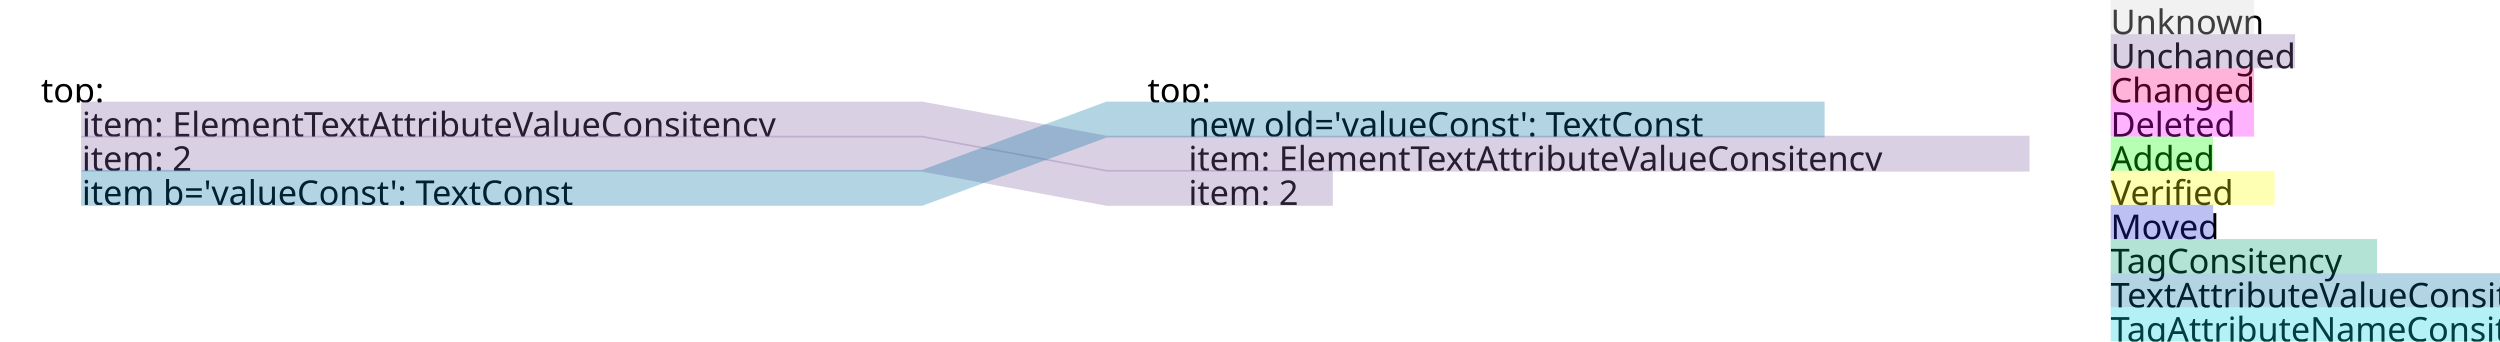
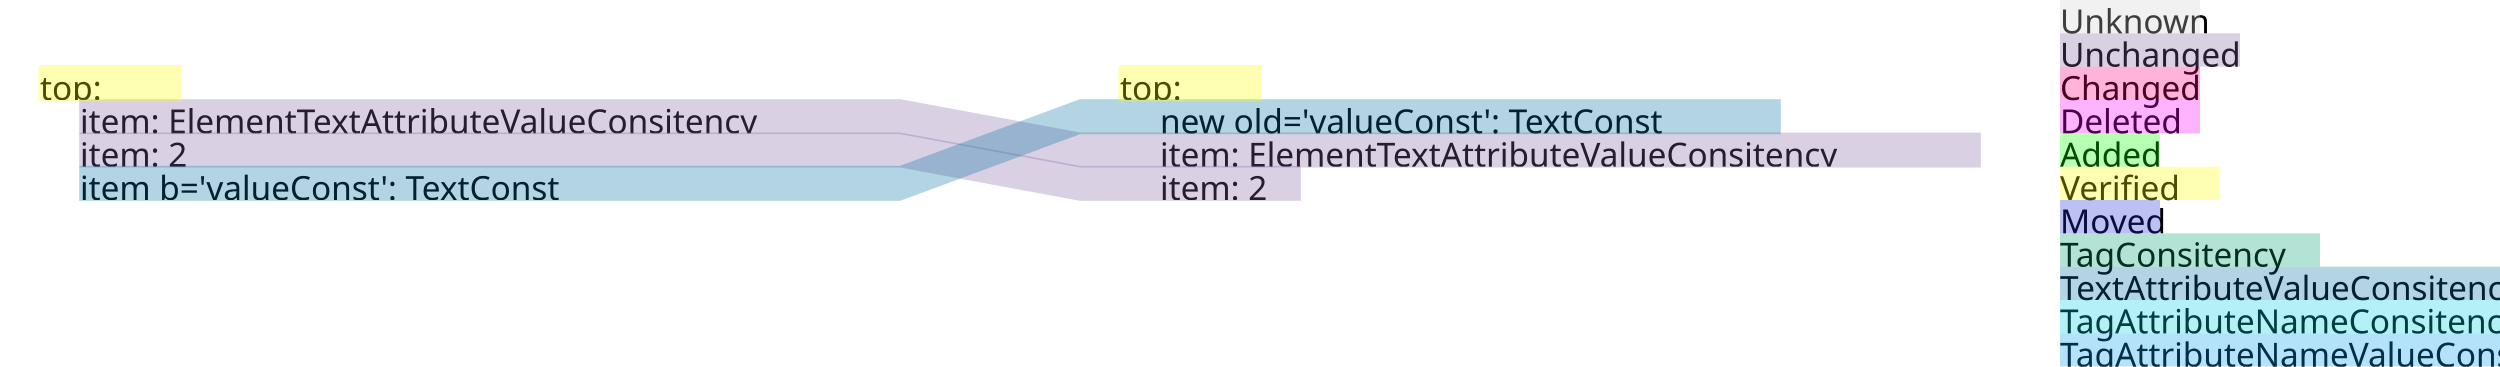
- <svg xmlns="http://www.w3.org/2000/svg" baseProfile="full" height="100.0" version="1.1" viewBox="0,0,732.0,100.0" width="732.0">
+ <svg xmlns="http://www.w3.org/2000/svg" baseProfile="full" height="110.0" version="1.1" viewBox="0,0,750.0,110.0" width="750.0">
  <defs />
  <svg baseProfile="full" height="100%" version="1.1" width="100%" x="0" y="0">
    <defs />
    <svg height="10.0" viewBox="0,0,42.0,10.0" width="42.0" x="12.0" y="20.0">
      <defs />
      <text font-family="Lucida Console" font-size="10" x="0" y="0">
        <tspan fill="black" x="0" y="10.0">top: 
  </tspan>
      </text>
    </svg>
    <svg height="10.0" viewBox="0,0,246.0,10.0" width="246.0" x="24.0" y="30.0">
      <defs />
      <text font-family="Lucida Console" font-size="10" x="0" y="0">
        <tspan fill="black" x="0" y="10.0">item: ElementTextAttributeValueConsitency</tspan>
      </text>
    </svg>
    <svg height="10.0" viewBox="0,0,42.0,10.0" width="42.0" x="24.0" y="40.0">
      <defs />
      <text font-family="Lucida Console" font-size="10" x="0" y="0">
        <tspan fill="black" x="0" y="10.0">item: 2</tspan>
      </text>
    </svg>
    <svg height="10.0" viewBox="0,0,180.0,10.0" width="180.0" x="24.0" y="50.0">
      <defs />
      <text font-family="Lucida Console" font-size="10" x="0" y="0">
        <tspan fill="black" x="0" y="10.0">item b='valueConst': TextConst</tspan>
      </text>
    </svg>
  </svg>
  <svg baseProfile="full" height="100%" version="1.1" width="100%" x="324.0" y="0">
    <defs />
    <svg height="10.0" viewBox="0,0,42.0,10.0" width="42.0" x="12.0" y="20.0">
      <defs />
      <text font-family="Lucida Console" font-size="10" x="0" y="0">
        <tspan fill="black" x="0" y="10.0">top: 
  </tspan>
      </text>
    </svg>
    <svg height="10.0" viewBox="0,0,186.0,10.0" width="186.0" x="24.0" y="30.0">
      <defs />
      <text font-family="Lucida Console" font-size="10" x="0" y="0">
        <tspan fill="black" x="0" y="10.0">new old='valueConst': TextConst</tspan>
      </text>
    </svg>
    <svg height="10.0" viewBox="0,0,246.0,10.0" width="246.0" x="24.0" y="40.0">
      <defs />
      <text font-family="Lucida Console" font-size="10" x="0" y="0">
        <tspan fill="black" x="0" y="10.0">item: ElementTextAttributeValueConsitency</tspan>
      </text>
    </svg>
    <svg height="10.0" viewBox="0,0,42.0,10.0" width="42.0" x="24.0" y="50.0">
      <defs />
      <text font-family="Lucida Console" font-size="10" x="0" y="0">
        <tspan fill="black" x="0" y="10.0">item: 2</tspan>
      </text>
    </svg>
  </svg>
  <svg baseProfile="full" height="100%" version="1.1" width="100%" x="594.0" y="0">
    <defs />
    <text fill="rgb(0,0,0)" font-family="Lucida Console" font-size="10" x="24.0" y="10.0">Unknown</text>
    <rect fill="rgb(208,208,208)" height="10.0" opacity="0.3" width="42.0" x="24.0" y="0.0" />
    <text fill="rgb(0,0,0)" font-family="Lucida Console" font-size="10" x="24.0" y="20.0">Unchanged</text>
    <rect fill="rgb(126,98,161)" height="10.0" opacity="0.3" width="54.0" x="24.0" y="10.0" />
    <text fill="rgb(0,0,0)" font-family="Lucida Console" font-size="10" x="24.0" y="30.0">Changed</text>
    <rect fill="rgb(255,0,128)" height="10.0" opacity="0.3" width="42.0" x="24.0" y="20.0" />
    <text fill="rgb(0,0,0)" font-family="Lucida Console" font-size="10" x="24.0" y="40.0">Deleted</text>
    <rect fill="rgb(255,0,255)" height="10.0" opacity="0.3" width="42.0" x="24.0" y="30.0" />
    <text fill="rgb(0,0,0)" font-family="Lucida Console" font-size="10" x="24.0" y="50.0">Added</text>
    <rect fill="rgb(15,255,0)" height="10.0" opacity="0.3" width="30.0" x="24.0" y="40.0" />
    <text fill="rgb(0,0,0)" font-family="Lucida Console" font-size="10" x="24.0" y="60.0">Verified</text>
    <rect fill="rgb(255,255,0)" height="10.0" opacity="0.3" width="48.0" x="24.0" y="50.0" />
    <text fill="rgb(0,0,0)" font-family="Lucida Console" font-size="10" x="24.0" y="70.0">Moved</text>
    <rect fill="rgb(30,45,210)" height="10.0" opacity="0.3" width="30.0" x="24.0" y="60.0" />
    <text fill="rgb(0,0,0)" font-family="Lucida Console" font-size="10" x="24.0" y="80.0">TagConsitency</text>
    <rect fill="rgb(0,160,112)" height="10.0" opacity="0.3" width="78.0" x="24.0" y="70.0" />
    <text fill="rgb(0,0,0)" font-family="Lucida Console" font-size="10" x="24.0" y="90.0">TextAttributeValueConsitency</text>
    <rect fill="rgb(0,112,160)" height="10.0" opacity="0.3" width="168.0" x="24.0" y="80.0" />
    <text fill="rgb(0,0,0)" font-family="Lucida Console" font-size="10" x="24.0" y="100.0">TagAttributeNameConsitency</text>
    <rect fill="rgb(0,208,224)" height="10.0" opacity="0.3" width="156.0" x="24.0" y="90.0" />
+     <text fill="rgb(0,0,0)" font-family="Lucida Console" font-size="10" x="24.0" y="110.0">TagAttributeNameValueConsitency</text>
+     <rect fill="rgb(0,160,240)" height="10.0" opacity="0.3" width="186.0" x="24.0" y="100.0" />
  </svg>
  <polyline fill="rgb(126,98,161)" opacity="0.3" points="24.0,30.0 270.0,30.0 324.0,40.0 594.0,40.0 594.0,50.0 324.0,50.0 270.0,40.0 24.0,40.0 24.0,30.0" stroke="rgb(126,98,161)" stroke-width="0.5" />
  <polyline fill="rgb(126,98,161)" opacity="0.3" points="24.0,40.0 270.0,40.0 324.0,50.0 390.0,50.0 390.0,60.0 324.0,60.0 270.0,50.0 24.0,50.0 24.0,40.0" stroke="rgb(126,98,161)" stroke-width="0.5" />
  <polyline fill="rgb(0,112,160)" opacity="0.3" points="24.0,50.0 270.0,50.0 324.0,30.0 534.0,30.0 534.0,40.0 324.0,40.0 270.0,60.0 24.0,60.0 24.0,50.0" stroke="rgb(0,112,160)" stroke-width="0.5" />
+   <polyline fill="rgb(255,255,0)" opacity="0.3" points="336.0,20.0 378.0,20.0 378.0,30.0 336.0,30.0 336.0,20.0" stroke="rgb(255,255,0)" stroke-width="1" />
+   <polyline fill="rgb(255,255,0)" opacity="0.3" points="12.0,20.0 54.0,20.0 54.0,30.0 12.0,30.0 12.0,20.0" stroke="rgb(255,255,0)" stroke-width="1" />
</svg>
